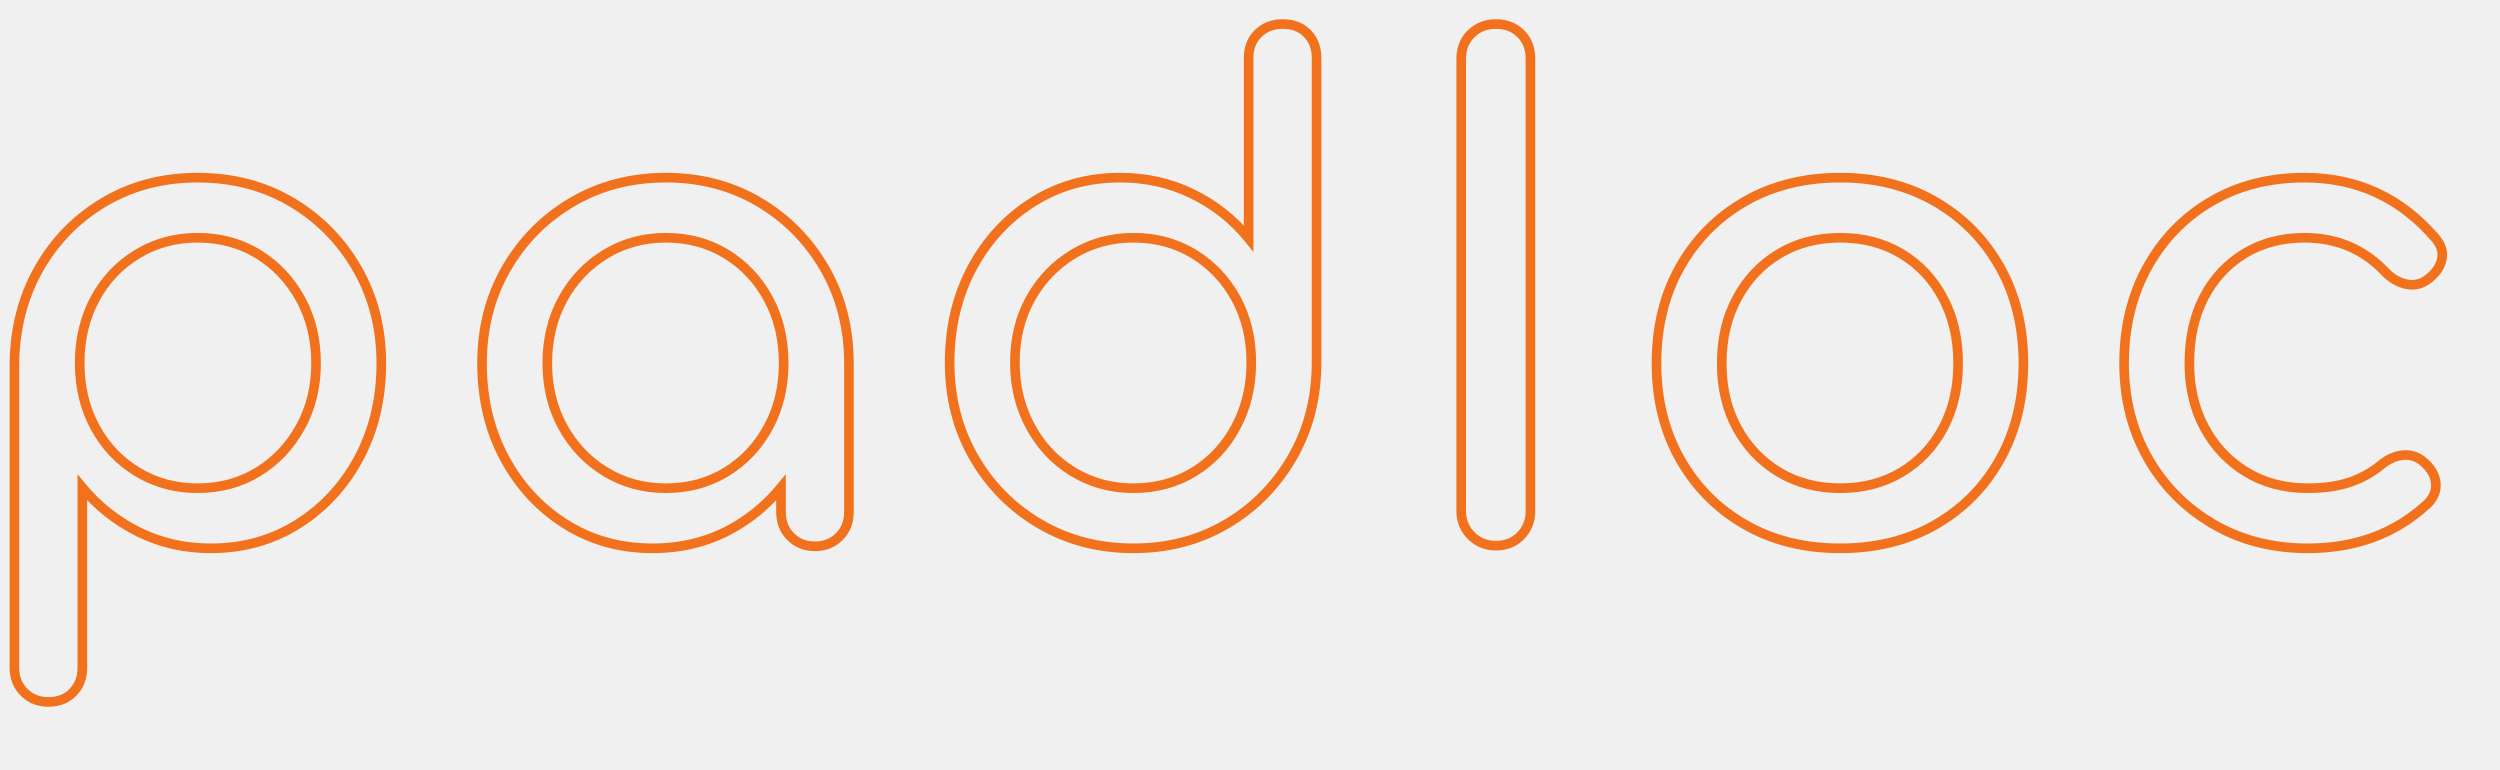
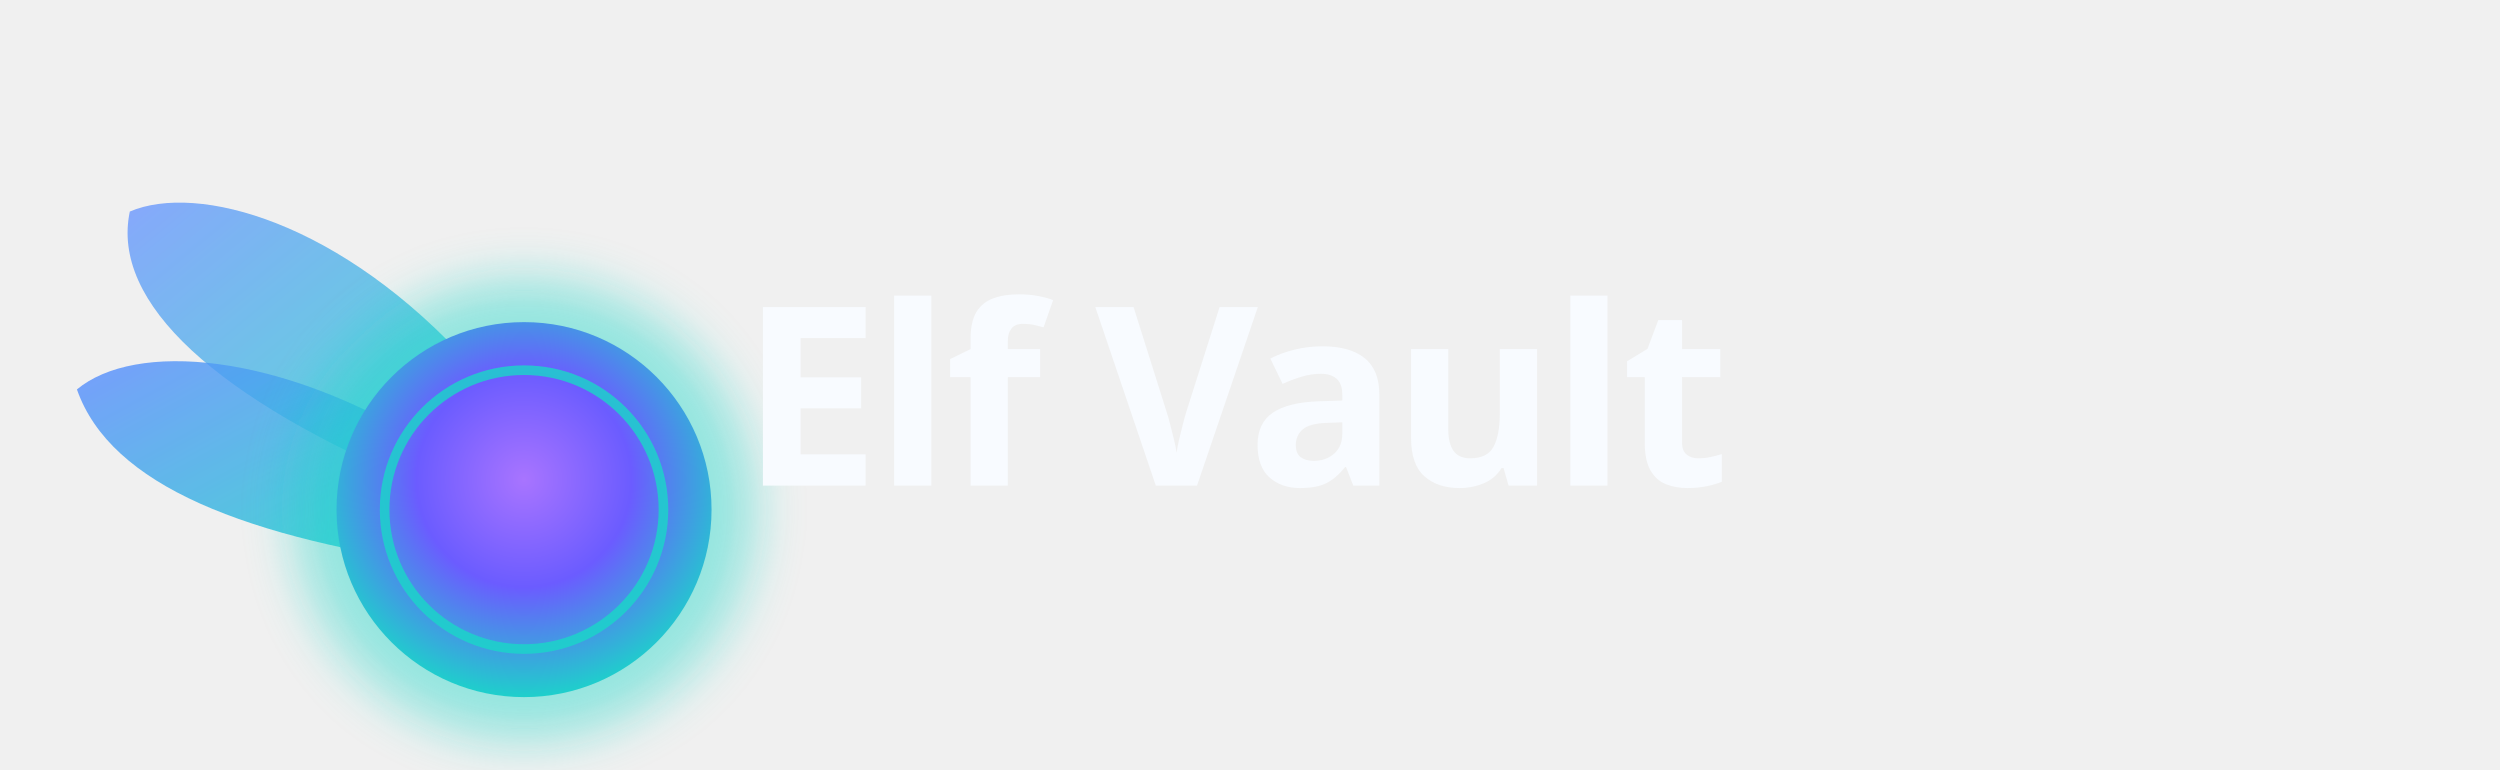
- <svg xmlns="http://www.w3.org/2000/svg" width="520px" height="160px" viewBox="0 0 520 160" version="1.1">
-   <g id="logo-copy-4" stroke="none" stroke-width="1" fill="none" fill-rule="evenodd">
-     <g id="Group" transform="translate(3, 5)" fill-rule="nonzero" stroke-width="2">
-       <path d="M45.087,37.951 C52.573,37.951 59.25,39.692 65.124,43.16 C70.998,46.629 75.665,51.356 79.123,57.343 C82.579,63.326 84.313,70.067 84.313,77.569 C84.313,85.062 82.722,91.77 79.555,97.697 C76.377,103.644 72.036,108.352 66.534,111.824 C61.021,115.304 54.797,117.049 47.857,117.049 C42.248,117.049 37.091,115.878 32.385,113.542 C28.71,111.717 25.455,109.382 22.622,106.537 L22.127,106.03 L22.127,140.932 C22.046,143.463 21.291,145.242 19.908,146.679 C18.434,148.211 16.493,149 14.063,149 C11.744,149 9.826,148.223 8.3,146.692 C6.851,145.238 6.079,143.431 6.006,141.261 L6,140.915 L6,77.56 L6.014,76.859 C6.206,69.642 7.956,63.14 11.256,57.348 C14.668,51.359 19.312,46.63 25.189,43.16 C31.064,39.691 37.695,37.951 45.087,37.951 Z M45.087,52.453 C40.662,52.453 36.656,53.537 33.072,55.712 C29.485,57.888 26.675,60.864 24.638,64.639 C22.59,68.435 21.573,72.747 21.573,77.569 C21.573,82.301 22.591,86.566 24.638,90.361 C26.675,94.136 29.485,97.112 33.072,99.288 C36.656,101.463 40.662,102.547 45.087,102.547 C49.599,102.547 53.627,101.466 57.167,99.291 C60.713,97.113 63.526,94.132 65.609,90.353 C67.7,86.56 68.74,82.298 68.74,77.569 C68.74,72.75 67.701,68.441 65.609,64.647 C63.526,60.868 60.713,57.887 57.167,55.709 C53.627,53.534 49.599,52.453 45.087,52.453 Z M142.489,37.951 C149.881,37.951 156.513,39.691 162.387,43.16 C168.262,46.629 172.929,51.356 176.387,57.343 C179.738,63.144 181.47,69.659 181.571,76.889 L181.576,77.569 L181.576,108.565 C181.492,111.101 180.712,112.884 179.276,114.324 C177.75,115.855 175.832,116.633 173.513,116.633 C171.194,116.633 169.276,115.855 167.749,114.324 C166.205,112.655 165.516,110.91 165.454,108.858 L165.449,108.548 L165.449,106.02 C163.27,108.322 160.959,110.207 158.396,111.824 C152.883,115.304 146.659,117.049 139.719,117.049 C132.78,117.049 126.555,115.304 121.042,111.824 C115.541,108.352 111.199,103.644 108.021,97.697 C104.854,91.77 103.264,85.062 103.264,77.569 C103.264,70.067 104.997,63.326 108.453,57.343 C111.912,51.355 116.602,46.627 122.525,43.158 C128.445,39.69 135.099,37.951 142.489,37.951 Z M142.489,52.453 C138.064,52.453 134.059,53.537 130.474,55.712 C126.884,57.89 124.05,60.869 121.967,64.647 C119.875,68.441 118.836,72.75 118.836,77.569 C118.836,82.298 119.876,86.56 121.967,90.353 C124.05,94.131 126.884,97.11 130.474,99.288 C134.059,101.463 138.064,102.547 142.489,102.547 C147.001,102.547 151.029,101.466 154.569,99.291 C158.112,97.115 160.901,94.137 162.938,90.361 C164.985,86.566 166.003,82.301 166.003,77.569 C166.003,72.747 164.986,68.435 162.938,64.639 C160.901,60.863 158.112,57.885 154.569,55.709 C151.029,53.534 147.001,52.453 142.489,52.453 Z M270.776,6 C273.201,6 275.138,6.763 276.609,8.239 C278.009,9.643 278.766,11.471 278.835,13.741 L278.84,14.085 L278.84,77.438 L278.835,78.129 C278.73,85.352 276.999,91.86 273.651,97.657 C270.192,103.644 265.525,108.371 259.651,111.84 C253.776,115.309 247.145,117.049 239.753,117.049 C232.363,117.049 225.709,115.31 219.788,111.842 C213.866,108.373 209.175,103.645 205.717,97.657 C202.261,91.674 200.527,84.933 200.527,77.431 C200.527,69.938 202.118,63.23 205.285,57.303 C208.463,51.356 212.804,46.648 218.306,43.176 C223.819,39.696 230.043,37.951 236.983,37.951 C242.59,37.951 247.769,39.121 252.52,41.457 C256.228,43.279 259.472,45.61 262.254,48.448 L262.713,48.926 L262.713,14.069 C262.793,11.431 263.584,9.622 265.026,8.226 C266.549,6.751 268.462,6 270.776,6 Z M239.753,52.453 C235.328,52.453 231.322,53.537 227.737,55.712 C224.147,57.89 221.311,60.847 219.228,64.582 C217.138,68.329 216.1,72.614 216.1,77.431 C216.1,82.162 217.141,86.449 219.233,90.288 C221.315,94.109 224.149,97.111 227.737,99.288 C231.322,101.463 235.328,102.547 239.753,102.547 C244.265,102.547 248.293,101.466 251.833,99.291 C255.375,97.115 258.163,94.115 260.199,90.296 C262.248,86.454 263.267,82.165 263.267,77.431 C263.267,72.611 262.251,68.324 260.204,64.574 C258.166,60.842 255.377,57.886 251.833,55.709 C248.293,53.534 244.265,52.453 239.753,52.453 Z M386.775,37.951 C394.35,37.951 401.07,39.644 406.94,43.015 C412.822,46.393 417.448,51.056 420.816,57.003 C424.174,62.934 425.862,69.787 425.862,77.569 C425.862,85.256 424.198,92.062 420.888,97.991 C417.566,103.941 412.963,108.605 407.078,111.985 C401.21,115.355 394.444,117.049 386.775,117.049 C379.106,117.049 372.34,115.355 366.472,111.985 C360.59,108.607 355.964,103.944 352.596,97.997 C349.237,92.065 347.55,85.258 347.55,77.569 C347.55,69.787 349.238,62.934 352.596,57.003 C355.964,51.056 360.59,46.393 366.472,43.015 C372.34,39.645 379.106,37.951 386.775,37.951 Z M386.775,52.453 C382.17,52.453 378.093,53.511 374.549,55.644 C371.009,57.774 368.223,60.728 366.188,64.5 C364.139,68.298 363.122,72.656 363.122,77.569 C363.122,82.48 364.137,86.814 366.186,90.565 C368.221,94.294 371.008,97.225 374.549,99.356 C378.093,101.489 382.17,102.547 386.775,102.547 C391.38,102.547 395.457,101.489 399.001,99.356 C402.539,97.227 405.301,94.299 407.291,90.573 C409.296,86.82 410.289,82.483 410.289,77.569 C410.289,72.653 409.295,68.292 407.289,64.492 C405.299,60.723 402.538,57.773 399.001,55.644 C395.457,53.511 391.38,52.453 386.775,52.453 Z M483.346,37.951 C488.947,37.951 494.072,39.026 498.722,41.168 C503.371,43.309 507.548,46.517 511.245,50.796 C512.791,52.568 513.289,54.399 512.85,56.266 C512.432,58.05 511.307,59.645 509.412,61.018 C507.884,62.113 506.191,62.471 504.334,62.087 C502.583,61.726 500.979,60.831 499.535,59.383 C495.185,54.754 489.795,52.453 483.346,52.453 C478.834,52.453 474.85,53.488 471.399,55.574 C467.954,57.656 465.262,60.559 463.319,64.28 C461.356,68.038 460.386,72.47 460.386,77.569 C460.386,82.392 461.38,86.682 463.384,90.434 C465.376,94.163 468.141,97.116 471.682,99.291 C475.225,101.468 479.346,102.547 484.039,102.547 C487.153,102.547 489.891,102.173 492.25,101.414 C494.578,100.665 496.707,99.497 498.642,97.91 C500.294,96.563 502.003,95.829 503.756,95.674 C505.603,95.511 507.233,96.029 508.646,97.228 C510.444,98.716 511.413,100.402 511.624,102.253 C511.842,104.17 511.212,105.908 509.677,107.448 C502.821,113.848 494.287,117.049 484.039,117.049 C476.462,117.049 469.716,115.309 463.797,111.842 C457.871,108.37 453.226,103.663 449.86,97.719 C446.5,91.786 444.813,85.07 444.813,77.569 C444.813,69.885 446.476,63.057 449.786,57.081 C453.107,51.084 457.664,46.398 463.452,43.019 C469.231,39.645 475.861,37.951 483.346,37.951 Z M315.134,6 C317.553,6 319.514,6.782 321.036,8.308 C322.556,9.833 323.336,11.799 323.336,14.224 L323.336,14.224 L323.336,108.287 C323.252,110.815 322.478,112.62 321.047,114.104 C319.523,115.686 317.557,116.494 315.134,116.494 C312.82,116.494 310.877,115.697 309.301,114.116 C307.726,112.536 306.932,110.589 306.932,108.27 L306.932,108.27 L306.932,14.208 C307.014,11.573 307.825,9.739 309.313,8.296 C310.886,6.771 312.824,6 315.134,6 Z" id="Padloc" stroke="#21BA45" fill="#21BA45" transform="translate(-8,-8)" opacity="0" stroke-width="0">
-         <animateTransform attributeName="transform" type="translate" values="-8,-8; 0,0" keyTimes="0;1" calcMode="spline" keySplines="0.65, 0, 0.35, 1" begin="1s" dur="1.5s" fill="freeze" />
-         <animate attributeName="opacity" values="0;1" keyTimes="0;1" calcMode="spline" keySplines="0.65, 0, 0.35, 1" begin="1s" dur="1.5s" fill="freeze" />
-       </path>
-       <path d="M12.063,146 C14.187,146 15.895,145.329 17.188,143.986 C18.481,142.643 19.127,140.953 19.127,138.915 L19.127,138.915 L19.127,101.408 C22.358,105.298 26.259,108.377 30.83,110.646 C35.4,112.915 40.409,114.049 45.857,114.049 C52.597,114.049 58.645,112.359 64,108.979 C69.356,105.599 73.58,101.014 76.673,95.226 C79.766,89.438 81.313,82.886 81.313,75.569 C81.313,68.253 79.628,61.678 76.257,55.843 C72.887,50.009 68.34,45.401 62.615,42.021 C56.891,38.641 50.381,36.951 43.087,36.951 C35.885,36.951 29.422,38.641 23.697,42.021 C17.973,45.401 13.448,50.009 10.124,55.843 C6.8,61.678 5.092,68.253 5,75.569 L5,75.569 L5,138.915 C5,140.953 5.669,142.643 7.008,143.986 C8.347,145.329 10.032,146 12.063,146 Z M43.087,101.547 C38.47,101.547 34.292,100.412 30.553,98.143 C26.813,95.874 23.882,92.772 21.758,88.836 C19.635,84.9 18.573,80.478 18.573,75.569 C18.573,70.568 19.635,66.1 21.758,62.164 C23.882,58.228 26.813,55.126 30.553,52.857 C34.292,50.588 38.47,49.453 43.087,49.453 C47.796,49.453 51.997,50.588 55.69,52.857 C59.384,55.126 62.315,58.228 64.485,62.164 C66.655,66.1 67.74,70.568 67.74,75.569 C67.74,80.478 66.655,84.9 64.485,88.836 C62.315,92.772 59.384,95.874 55.69,98.143 C51.997,100.412 47.796,101.547 43.087,101.547 Z M137.719,114.049 C144.459,114.049 150.507,112.359 155.862,108.979 C159.042,106.972 161.823,104.54 164.205,101.684 L164.449,101.388 L164.449,106.548 C164.449,108.478 165.05,110.096 166.252,111.403 L166.458,111.618 C167.796,112.961 169.481,113.633 171.513,113.633 C173.544,113.633 175.229,112.961 176.568,111.618 C177.907,110.275 178.576,108.585 178.576,106.548 L178.576,106.548 L178.576,75.569 C178.576,68.253 176.891,61.678 173.521,55.843 C170.151,50.009 165.604,45.401 159.879,42.021 C154.154,38.641 147.691,36.951 140.489,36.951 C133.287,36.951 126.801,38.641 121.03,42.021 C115.259,45.401 110.689,50.009 107.319,55.843 C103.949,61.678 102.264,68.253 102.264,75.569 C102.264,82.886 103.81,89.438 106.903,95.226 C109.996,101.014 114.221,105.599 119.576,108.979 C124.931,112.359 130.979,114.049 137.719,114.049 Z M140.489,101.547 C135.873,101.547 131.695,100.412 127.955,98.143 C124.216,95.874 121.261,92.772 119.091,88.836 C116.921,84.9 115.836,80.478 115.836,75.569 C115.836,70.568 116.921,66.1 119.091,62.164 C121.261,58.228 124.216,55.126 127.955,52.857 C131.695,50.588 135.873,49.453 140.489,49.453 C145.198,49.453 149.399,50.588 153.093,52.857 C156.786,55.126 159.694,58.228 161.818,62.164 C163.942,66.1 165.003,70.568 165.003,75.569 C165.003,80.478 163.942,84.9 161.818,88.836 C159.694,92.772 156.786,95.874 153.093,98.143 C149.399,100.412 145.198,101.547 140.489,101.547 Z M237.753,114.049 C244.955,114.049 251.418,112.359 257.143,108.979 C262.867,105.599 267.415,100.991 270.785,95.157 C274.155,89.322 275.84,82.747 275.84,75.431 L275.84,75.431 L275.84,12.085 C275.84,9.955 275.194,8.241 273.901,6.945 C272.608,5.648 270.9,5 268.776,5 C266.745,5 265.06,5.648 263.721,6.945 C262.382,8.241 261.713,9.955 261.713,12.085 L261.713,12.085 L261.713,49.592 C258.574,45.702 254.696,42.623 250.079,40.354 C245.463,38.085 240.43,36.951 234.983,36.951 C228.243,36.951 222.195,38.641 216.84,42.021 C211.484,45.401 207.26,49.986 204.167,55.774 C201.074,61.562 199.527,68.114 199.527,75.431 C199.527,82.747 201.212,89.322 204.582,95.157 C207.953,100.991 212.523,105.599 218.294,108.979 C224.065,112.359 230.551,114.049 237.753,114.049 Z M237.753,101.547 C233.136,101.547 228.958,100.412 225.219,98.143 C221.479,95.874 218.525,92.749 216.355,88.767 C214.185,84.784 213.1,80.339 213.1,75.431 C213.1,70.43 214.185,65.984 216.355,62.095 C218.525,58.205 221.479,55.126 225.219,52.857 C228.958,50.588 233.136,49.453 237.753,49.453 C242.462,49.453 246.663,50.588 250.356,52.857 C254.049,55.126 256.958,58.205 259.082,62.095 C261.205,65.984 262.267,70.43 262.267,75.431 C262.267,80.339 261.205,84.784 259.082,88.767 C256.958,92.749 254.049,95.874 250.356,98.143 C246.663,100.412 242.462,101.547 237.753,101.547 Z M313.134,113.494 C315.257,113.494 316.989,112.799 318.327,111.41 C319.666,110.021 320.336,108.307 320.336,106.27 L320.336,106.27 L320.336,12.224 C320.336,10.094 319.666,8.357 318.327,7.014 C316.989,5.671 315.257,5 313.134,5 C311.102,5 309.394,5.671 308.009,7.014 C306.624,8.357 305.932,10.094 305.932,12.224 L305.932,12.224 L305.932,106.27 C305.932,108.307 306.624,110.021 308.009,111.41 C309.394,112.799 311.102,113.494 313.134,113.494 Z M384.775,114.049 C392.254,114.049 398.856,112.405 404.58,109.118 C410.305,105.83 414.783,101.292 418.015,95.504 C421.246,89.716 422.862,83.071 422.862,75.569 C422.862,67.975 421.223,61.284 417.945,55.496 C414.668,49.708 410.166,45.17 404.442,41.882 C398.717,38.595 392.162,36.951 384.775,36.951 C377.296,36.951 370.694,38.595 364.97,41.882 C359.245,45.17 354.744,49.708 351.466,55.496 C348.188,61.284 346.55,67.975 346.55,75.569 C346.55,83.071 348.188,89.716 351.466,95.504 C354.744,101.292 359.245,105.83 364.97,109.118 C370.694,112.405 377.296,114.049 384.775,114.049 Z M384.775,101.547 C379.974,101.547 375.727,100.435 372.033,98.213 C368.34,95.99 365.431,92.934 363.308,89.044 C361.184,85.155 360.122,80.663 360.122,75.569 C360.122,70.476 361.184,65.961 363.308,62.025 C365.431,58.089 368.34,55.01 372.033,52.787 C375.727,50.565 379.974,49.453 384.775,49.453 C389.576,49.453 393.824,50.565 397.517,52.787 C401.21,55.01 404.096,58.089 406.173,62.025 C408.251,65.961 409.289,70.476 409.289,75.569 C409.289,80.663 408.251,85.155 406.173,89.044 C404.096,92.934 401.21,95.99 397.517,98.213 C393.824,100.435 389.576,101.547 384.775,101.547 Z M482.039,114.049 C492.011,114.049 500.321,110.947 506.968,104.742 C508.261,103.445 508.815,101.987 508.63,100.366 C508.446,98.745 507.569,97.287 505.999,95.99 C504.799,94.971 503.414,94.532 501.844,94.67 C500.274,94.809 498.751,95.481 497.274,96.685 C495.242,98.352 493.003,99.579 490.556,100.366 C488.11,101.153 485.27,101.547 482.039,101.547 C477.145,101.547 472.852,100.412 469.158,98.143 C465.465,95.874 462.58,92.795 460.502,88.905 C458.425,85.016 457.386,80.57 457.386,75.569 C457.386,70.291 458.402,65.706 460.433,61.817 C462.464,57.927 465.28,54.894 468.881,52.718 C472.482,50.541 476.637,49.453 481.346,49.453 C488.086,49.453 493.719,51.861 498.243,56.677 C499.536,57.973 500.967,58.784 502.536,59.108 C504.106,59.432 505.537,59.131 506.83,58.205 C508.492,57.001 509.508,55.612 509.877,54.037 C510.246,52.463 509.785,50.935 508.492,49.453 C504.891,45.286 500.828,42.16 496.304,40.076 C491.78,37.993 486.794,36.951 481.346,36.951 C474.052,36.951 467.589,38.595 461.956,41.882 C456.324,45.17 451.892,49.731 448.661,55.566 C445.429,61.4 443.813,68.068 443.813,75.569 C443.813,82.886 445.452,89.438 448.73,95.226 C452.008,101.014 456.532,105.599 462.303,108.979 C468.073,112.359 474.652,114.049 482.039,114.049 Z" id="Padloc" stroke="#2185D0" fill="#2185D0" transform="translate(-6,-6)" opacity="0">
-         <animateTransform attributeName="transform" type="translate" values="-6,-6; 0,0" keyTimes="0;1" calcMode="spline" keySplines="0.65, 0, 0.35, 1" begin="1s" dur="1.5s" fill="freeze" />
-         <animate attributeName="opacity" values="0;1" keyTimes="0;1" calcMode="spline" keySplines="0.65, 0, 0.35, 1" begin="1s" dur="1.5s" fill="freeze" />
-       </path>
-       <path d="M10.063,144 C12.187,144 13.895,143.329 15.188,141.986 C16.481,140.643 17.127,138.953 17.127,136.915 L17.127,136.915 L17.127,99.408 C20.358,103.298 24.259,106.377 28.83,108.646 C33.4,110.915 38.409,112.049 43.857,112.049 C50.597,112.049 56.645,110.359 62,106.979 C67.356,103.599 71.58,99.014 74.673,93.226 C77.766,87.438 79.313,80.886 79.313,73.569 C79.313,66.253 77.628,59.678 74.257,53.843 C70.887,48.009 66.34,43.401 60.615,40.021 C54.891,36.641 48.381,34.951 41.087,34.951 C33.885,34.951 27.422,36.641 21.697,40.021 C15.973,43.401 11.448,48.009 8.124,53.843 C4.8,59.678 3.092,66.253 3,73.569 L3,73.569 L3,136.915 C3,138.953 3.669,140.643 5.008,141.986 C6.347,143.329 8.032,144 10.063,144 Z M41.087,99.547 C36.47,99.547 32.292,98.412 28.553,96.143 C24.813,93.874 21.882,90.772 19.758,86.836 C17.635,82.9 16.573,78.478 16.573,73.569 C16.573,68.568 17.635,64.1 19.758,60.164 C21.882,56.228 24.813,53.126 28.553,50.857 C32.292,48.588 36.47,47.453 41.087,47.453 C45.796,47.453 49.997,48.588 53.69,50.857 C57.384,53.126 60.315,56.228 62.485,60.164 C64.655,64.1 65.74,68.568 65.74,73.569 C65.74,78.478 64.655,82.9 62.485,86.836 C60.315,90.772 57.384,93.874 53.69,96.143 C49.997,98.412 45.796,99.547 41.087,99.547 Z M135.719,112.049 C142.459,112.049 148.507,110.359 153.862,106.979 C157.042,104.972 159.823,102.54 162.205,99.684 L162.449,99.388 L162.449,104.548 C162.449,106.478 163.05,108.096 164.252,109.403 L164.458,109.618 C165.796,110.961 167.481,111.633 169.513,111.633 C171.544,111.633 173.229,110.961 174.568,109.618 C175.907,108.275 176.576,106.585 176.576,104.548 L176.576,104.548 L176.576,73.569 C176.576,66.253 174.891,59.678 171.521,53.843 C168.151,48.009 163.604,43.401 157.879,40.021 C152.154,36.641 145.691,34.951 138.489,34.951 C131.287,34.951 124.801,36.641 119.03,40.021 C113.259,43.401 108.689,48.009 105.319,53.843 C101.949,59.678 100.264,66.253 100.264,73.569 C100.264,80.886 101.81,87.438 104.903,93.226 C107.996,99.014 112.221,103.599 117.576,106.979 C122.931,110.359 128.979,112.049 135.719,112.049 Z M138.489,99.547 C133.873,99.547 129.695,98.412 125.955,96.143 C122.216,93.874 119.261,90.772 117.091,86.836 C114.921,82.9 113.836,78.478 113.836,73.569 C113.836,68.568 114.921,64.1 117.091,60.164 C119.261,56.228 122.216,53.126 125.955,50.857 C129.695,48.588 133.873,47.453 138.489,47.453 C143.198,47.453 147.399,48.588 151.093,50.857 C154.786,53.126 157.694,56.228 159.818,60.164 C161.942,64.1 163.003,68.568 163.003,73.569 C163.003,78.478 161.942,82.9 159.818,86.836 C157.694,90.772 154.786,93.874 151.093,96.143 C147.399,98.412 143.198,99.547 138.489,99.547 Z M235.753,112.049 C242.955,112.049 249.418,110.359 255.143,106.979 C260.867,103.599 265.415,98.991 268.785,93.157 C272.155,87.322 273.84,80.747 273.84,73.431 L273.84,73.431 L273.84,10.085 C273.84,7.955 273.194,6.241 271.901,4.945 C270.608,3.648 268.9,3 266.776,3 C264.745,3 263.06,3.648 261.721,4.945 C260.382,6.241 259.713,7.955 259.713,10.085 L259.713,10.085 L259.713,47.592 C256.574,43.702 252.696,40.623 248.079,38.354 C243.463,36.085 238.43,34.951 232.983,34.951 C226.243,34.951 220.195,36.641 214.84,40.021 C209.484,43.401 205.26,47.986 202.167,53.774 C199.074,59.562 197.527,66.114 197.527,73.431 C197.527,80.747 199.212,87.322 202.582,93.157 C205.953,98.991 210.523,103.599 216.294,106.979 C222.065,110.359 228.551,112.049 235.753,112.049 Z M235.753,99.547 C231.136,99.547 226.958,98.412 223.219,96.143 C219.479,93.874 216.525,90.749 214.355,86.767 C212.185,82.784 211.1,78.339 211.1,73.431 C211.1,68.43 212.185,63.984 214.355,60.095 C216.525,56.205 219.479,53.126 223.219,50.857 C226.958,48.588 231.136,47.453 235.753,47.453 C240.462,47.453 244.663,48.588 248.356,50.857 C252.049,53.126 254.958,56.205 257.082,60.095 C259.205,63.984 260.267,68.43 260.267,73.431 C260.267,78.339 259.205,82.784 257.082,86.767 C254.958,90.749 252.049,93.874 248.356,96.143 C244.663,98.412 240.462,99.547 235.753,99.547 Z M311.134,111.494 C313.257,111.494 314.989,110.799 316.327,109.41 C317.666,108.021 318.336,106.307 318.336,104.27 L318.336,104.27 L318.336,10.224 C318.336,8.094 317.666,6.357 316.327,5.014 C314.989,3.671 313.257,3 311.134,3 C309.102,3 307.394,3.671 306.009,5.014 C304.624,6.357 303.932,8.094 303.932,10.224 L303.932,10.224 L303.932,104.27 C303.932,106.307 304.624,108.021 306.009,109.41 C307.394,110.799 309.102,111.494 311.134,111.494 Z M382.775,112.049 C390.254,112.049 396.856,110.405 402.58,107.118 C408.305,103.83 412.783,99.292 416.015,93.504 C419.246,87.716 420.862,81.071 420.862,73.569 C420.862,65.975 419.223,59.284 415.945,53.496 C412.668,47.708 408.166,43.17 402.442,39.882 C396.717,36.595 390.162,34.951 382.775,34.951 C375.296,34.951 368.694,36.595 362.97,39.882 C357.245,43.17 352.744,47.708 349.466,53.496 C346.188,59.284 344.55,65.975 344.55,73.569 C344.55,81.071 346.188,87.716 349.466,93.504 C352.744,99.292 357.245,103.83 362.97,107.118 C368.694,110.405 375.296,112.049 382.775,112.049 Z M382.775,99.547 C377.974,99.547 373.727,98.435 370.033,96.213 C366.34,93.99 363.431,90.934 361.308,87.044 C359.184,83.155 358.122,78.663 358.122,73.569 C358.122,68.476 359.184,63.961 361.308,60.025 C363.431,56.089 366.34,53.01 370.033,50.787 C373.727,48.565 377.974,47.453 382.775,47.453 C387.576,47.453 391.824,48.565 395.517,50.787 C399.21,53.01 402.096,56.089 404.173,60.025 C406.251,63.961 407.289,68.476 407.289,73.569 C407.289,78.663 406.251,83.155 404.173,87.044 C402.096,90.934 399.21,93.99 395.517,96.213 C391.824,98.435 387.576,99.547 382.775,99.547 Z M480.039,112.049 C490.011,112.049 498.321,108.947 504.968,102.742 C506.261,101.445 506.815,99.987 506.63,98.366 C506.446,96.745 505.569,95.287 503.999,93.99 C502.799,92.971 501.414,92.532 499.844,92.67 C498.274,92.809 496.751,93.481 495.274,94.685 C493.242,96.352 491.003,97.579 488.556,98.366 C486.11,99.153 483.27,99.547 480.039,99.547 C475.145,99.547 470.852,98.412 467.158,96.143 C463.465,93.874 460.58,90.795 458.502,86.905 C456.425,83.016 455.386,78.57 455.386,73.569 C455.386,68.291 456.402,63.706 458.433,59.817 C460.464,55.927 463.28,52.894 466.881,50.718 C470.482,48.541 474.637,47.453 479.346,47.453 C486.086,47.453 491.719,49.861 496.243,54.677 C497.536,55.973 498.967,56.784 500.536,57.108 C502.106,57.432 503.537,57.131 504.83,56.205 C506.492,55.001 507.508,53.612 507.877,52.037 C508.246,50.463 507.785,48.935 506.492,47.453 C502.891,43.286 498.828,40.16 494.304,38.076 C489.78,35.993 484.794,34.951 479.346,34.951 C472.052,34.951 465.589,36.595 459.956,39.882 C454.324,43.17 449.892,47.731 446.661,53.566 C443.429,59.4 441.813,66.068 441.813,73.569 C441.813,80.886 443.452,87.438 446.73,93.226 C450.008,99.014 454.532,103.599 460.303,106.979 C466.073,110.359 472.652,112.049 480.039,112.049 Z" id="Padloc" stroke="#A333C8" fill="#A333C8" transform="translate(-4,-4)" opacity="0">
-         <animateTransform attributeName="transform" type="translate" values="-4,-4; 0,0" keyTimes="0;1" calcMode="spline" keySplines="0.65, 0, 0.35, 1" begin="1s" dur="1.5s" fill="freeze" />
-         <animate attributeName="opacity" values="0;1" keyTimes="0;1" calcMode="spline" keySplines="0.65, 0, 0.35, 1" begin="1s" dur="1.5s" fill="freeze" />
-       </path>
-       <path d="M8.063,142 C10.187,142 11.895,141.329 13.188,139.986 C14.481,138.643 15.127,136.953 15.127,134.915 L15.127,134.915 L15.127,97.408 C18.358,101.298 22.259,104.377 26.83,106.646 C31.4,108.915 36.409,110.049 41.857,110.049 C48.597,110.049 54.645,108.359 60,104.979 C65.356,101.599 69.58,97.014 72.673,91.226 C75.766,85.438 77.313,78.886 77.313,71.569 C77.313,64.253 75.628,57.678 72.257,51.843 C68.887,46.009 64.34,41.401 58.615,38.021 C52.891,34.641 46.381,32.951 39.087,32.951 C31.885,32.951 25.422,34.641 19.697,38.021 C13.973,41.401 9.448,46.009 6.124,51.843 C2.8,57.678 1.092,64.253 1,71.569 L1,71.569 L1,134.915 C1,136.953 1.669,138.643 3.008,139.986 C4.347,141.329 6.032,142 8.063,142 Z M39.087,97.547 C34.47,97.547 30.292,96.412 26.553,94.143 C22.813,91.874 19.882,88.772 17.758,84.836 C15.635,80.9 14.573,76.478 14.573,71.569 C14.573,66.568 15.635,62.1 17.758,58.164 C19.882,54.228 22.813,51.126 26.553,48.857 C30.292,46.588 34.47,45.453 39.087,45.453 C43.796,45.453 47.997,46.588 51.69,48.857 C55.384,51.126 58.315,54.228 60.485,58.164 C62.655,62.1 63.74,66.568 63.74,71.569 C63.74,76.478 62.655,80.9 60.485,84.836 C58.315,88.772 55.384,91.874 51.69,94.143 C47.997,96.412 43.796,97.547 39.087,97.547 Z M133.719,110.049 C140.459,110.049 146.507,108.359 151.862,104.979 C155.042,102.972 157.823,100.54 160.205,97.684 L160.449,97.388 L160.449,102.548 C160.449,104.478 161.05,106.096 162.252,107.403 L162.458,107.618 C163.796,108.961 165.481,109.633 167.513,109.633 C169.544,109.633 171.229,108.961 172.568,107.618 C173.907,106.275 174.576,104.585 174.576,102.548 L174.576,102.548 L174.576,71.569 C174.576,64.253 172.891,57.678 169.521,51.843 C166.151,46.009 161.604,41.401 155.879,38.021 C150.154,34.641 143.691,32.951 136.489,32.951 C129.287,32.951 122.801,34.641 117.03,38.021 C111.259,41.401 106.689,46.009 103.319,51.843 C99.949,57.678 98.264,64.253 98.264,71.569 C98.264,78.886 99.81,85.438 102.903,91.226 C105.996,97.014 110.221,101.599 115.576,104.979 C120.931,108.359 126.979,110.049 133.719,110.049 Z M136.489,97.547 C131.873,97.547 127.695,96.412 123.955,94.143 C120.216,91.874 117.261,88.772 115.091,84.836 C112.921,80.9 111.836,76.478 111.836,71.569 C111.836,66.568 112.921,62.1 115.091,58.164 C117.261,54.228 120.216,51.126 123.955,48.857 C127.695,46.588 131.873,45.453 136.489,45.453 C141.198,45.453 145.399,46.588 149.093,48.857 C152.786,51.126 155.694,54.228 157.818,58.164 C159.942,62.1 161.003,66.568 161.003,71.569 C161.003,76.478 159.942,80.9 157.818,84.836 C155.694,88.772 152.786,91.874 149.093,94.143 C145.399,96.412 141.198,97.547 136.489,97.547 Z M233.753,110.049 C240.955,110.049 247.418,108.359 253.143,104.979 C258.867,101.599 263.415,96.991 266.785,91.157 C270.155,85.322 271.84,78.747 271.84,71.431 L271.84,71.431 L271.84,8.085 C271.84,5.955 271.194,4.241 269.901,2.945 C268.608,1.648 266.9,1 264.776,1 C262.745,1 261.06,1.648 259.721,2.945 C258.382,4.241 257.713,5.955 257.713,8.085 L257.713,8.085 L257.713,45.592 C254.574,41.702 250.696,38.623 246.079,36.354 C241.463,34.085 236.43,32.951 230.983,32.951 C224.243,32.951 218.195,34.641 212.84,38.021 C207.484,41.401 203.26,45.986 200.167,51.774 C197.074,57.562 195.527,64.114 195.527,71.431 C195.527,78.747 197.212,85.322 200.582,91.157 C203.953,96.991 208.523,101.599 214.294,104.979 C220.065,108.359 226.551,110.049 233.753,110.049 Z M233.753,97.547 C229.136,97.547 224.958,96.412 221.219,94.143 C217.479,91.874 214.525,88.749 212.355,84.767 C210.185,80.784 209.1,76.339 209.1,71.431 C209.1,66.43 210.185,61.984 212.355,58.095 C214.525,54.205 217.479,51.126 221.219,48.857 C224.958,46.588 229.136,45.453 233.753,45.453 C238.462,45.453 242.663,46.588 246.356,48.857 C250.049,51.126 252.958,54.205 255.082,58.095 C257.205,61.984 258.267,66.43 258.267,71.431 C258.267,76.339 257.205,80.784 255.082,84.767 C252.958,88.749 250.049,91.874 246.356,94.143 C242.663,96.412 238.462,97.547 233.753,97.547 Z M309.134,109.494 C311.257,109.494 312.989,108.799 314.327,107.41 C315.666,106.021 316.336,104.307 316.336,102.27 L316.336,102.27 L316.336,8.224 C316.336,6.094 315.666,4.357 314.327,3.014 C312.989,1.671 311.257,1 309.134,1 C307.102,1 305.394,1.671 304.009,3.014 C302.624,4.357 301.932,6.094 301.932,8.224 L301.932,8.224 L301.932,102.27 C301.932,104.307 302.624,106.021 304.009,107.41 C305.394,108.799 307.102,109.494 309.134,109.494 Z M380.775,110.049 C388.254,110.049 394.856,108.405 400.58,105.118 C406.305,101.83 410.783,97.292 414.015,91.504 C417.246,85.716 418.862,79.071 418.862,71.569 C418.862,63.975 417.223,57.284 413.945,51.496 C410.668,45.708 406.166,41.17 400.442,37.882 C394.717,34.595 388.162,32.951 380.775,32.951 C373.296,32.951 366.694,34.595 360.97,37.882 C355.245,41.17 350.744,45.708 347.466,51.496 C344.188,57.284 342.55,63.975 342.55,71.569 C342.55,79.071 344.188,85.716 347.466,91.504 C350.744,97.292 355.245,101.83 360.97,105.118 C366.694,108.405 373.296,110.049 380.775,110.049 Z M380.775,97.547 C375.974,97.547 371.727,96.435 368.033,94.213 C364.34,91.99 361.431,88.934 359.308,85.044 C357.184,81.155 356.122,76.663 356.122,71.569 C356.122,66.476 357.184,61.961 359.308,58.025 C361.431,54.089 364.34,51.01 368.033,48.787 C371.727,46.565 375.974,45.453 380.775,45.453 C385.576,45.453 389.824,46.565 393.517,48.787 C397.21,51.01 400.096,54.089 402.173,58.025 C404.251,61.961 405.289,66.476 405.289,71.569 C405.289,76.663 404.251,81.155 402.173,85.044 C400.096,88.934 397.21,91.99 393.517,94.213 C389.824,96.435 385.576,97.547 380.775,97.547 Z M478.039,110.049 C488.011,110.049 496.321,106.947 502.968,100.742 C504.261,99.445 504.815,97.987 504.63,96.366 C504.446,94.745 503.569,93.287 501.999,91.99 C500.799,90.971 499.414,90.532 497.844,90.67 C496.274,90.809 494.751,91.481 493.274,92.685 C491.242,94.352 489.003,95.579 486.556,96.366 C484.11,97.153 481.27,97.547 478.039,97.547 C473.145,97.547 468.852,96.412 465.158,94.143 C461.465,91.874 458.58,88.795 456.502,84.905 C454.425,81.016 453.386,76.57 453.386,71.569 C453.386,66.291 454.402,61.706 456.433,57.817 C458.464,53.927 461.28,50.894 464.881,48.718 C468.482,46.541 472.637,45.453 477.346,45.453 C484.086,45.453 489.719,47.861 494.243,52.677 C495.536,53.973 496.967,54.784 498.536,55.108 C500.106,55.432 501.537,55.131 502.83,54.205 C504.492,53.001 505.508,51.612 505.877,50.037 C506.246,48.463 505.785,46.935 504.492,45.453 C500.891,41.286 496.828,38.16 492.304,36.076 C487.78,33.993 482.794,32.951 477.346,32.951 C470.052,32.951 463.589,34.595 457.956,37.882 C452.324,41.17 447.892,45.731 444.661,51.566 C441.429,57.4 439.813,64.068 439.813,71.569 C439.813,78.886 441.452,85.438 444.73,91.226 C448.008,97.014 452.532,101.599 458.303,104.979 C464.073,108.359 470.652,110.049 478.039,110.049 Z" id="Padloc" stroke="#F2711C" fill="#F2711C" transform="translate(-2,-2)" opacity="0">
-         <animateTransform attributeName="transform" type="translate" values="-2,-2; 0,0" keyTimes="0;1" calcMode="spline" keySplines="0.65, 0, 0.35, 1" begin="1s" dur="1.5s" fill="freeze" />
-         <animate attributeName="opacity" values="0;1" keyTimes="0;1" calcMode="spline" keySplines="0.65, 0, 0.35, 1" begin="1s" dur="1.5s" fill="freeze" />
-       </path>
-       <path d="M7.063,141 C9.187,141 10.895,140.329 12.188,138.986 C13.481,137.643 14.127,135.953 14.127,133.915 L14.127,133.915 L14.127,96.408 C17.358,100.298 21.259,103.377 25.83,105.646 C30.4,107.915 35.409,109.049 40.857,109.049 C47.597,109.049 53.645,107.359 59,103.979 C64.356,100.599 68.58,96.014 71.673,90.226 C74.766,84.438 76.313,77.886 76.313,70.569 C76.313,63.253 74.628,56.678 71.257,50.843 C67.887,45.009 63.34,40.401 57.615,37.021 C51.891,33.641 45.381,31.951 38.087,31.951 C30.885,31.951 24.422,33.641 18.697,37.021 C12.973,40.401 8.448,45.009 5.124,50.843 C1.8,56.678 0.092,63.253 0,70.569 L0,70.569 L0,133.915 C0,135.953 0.669,137.643 2.008,138.986 C3.347,140.329 5.032,141 7.063,141 Z M38.087,96.547 C33.47,96.547 29.292,95.412 25.553,93.143 C21.813,90.874 18.882,87.772 16.758,83.836 C14.635,79.9 13.573,75.478 13.573,70.569 C13.573,65.568 14.635,61.1 16.758,57.164 C18.882,53.228 21.813,50.126 25.553,47.857 C29.292,45.588 33.47,44.453 38.087,44.453 C42.796,44.453 46.997,45.588 50.69,47.857 C54.384,50.126 57.315,53.228 59.485,57.164 C61.655,61.1 62.74,65.568 62.74,70.569 C62.74,75.478 61.655,79.9 59.485,83.836 C57.315,87.772 54.384,90.874 50.69,93.143 C46.997,95.412 42.796,96.547 38.087,96.547 Z M132.719,109.049 C139.459,109.049 145.507,107.359 150.862,103.979 C154.042,101.972 156.823,99.54 159.205,96.684 L159.449,96.388 L159.449,101.548 C159.449,103.478 160.05,105.096 161.252,106.403 L161.458,106.618 C162.796,107.961 164.481,108.633 166.513,108.633 C168.544,108.633 170.229,107.961 171.568,106.618 C172.907,105.275 173.576,103.585 173.576,101.548 L173.576,101.548 L173.576,70.569 C173.576,63.253 171.891,56.678 168.521,50.843 C165.151,45.009 160.604,40.401 154.879,37.021 C149.154,33.641 142.691,31.951 135.489,31.951 C128.287,31.951 121.801,33.641 116.03,37.021 C110.259,40.401 105.689,45.009 102.319,50.843 C98.949,56.678 97.264,63.253 97.264,70.569 C97.264,77.886 98.81,84.438 101.903,90.226 C104.996,96.014 109.221,100.599 114.576,103.979 C119.931,107.359 125.979,109.049 132.719,109.049 Z M135.489,96.547 C130.873,96.547 126.695,95.412 122.955,93.143 C119.216,90.874 116.261,87.772 114.091,83.836 C111.921,79.9 110.836,75.478 110.836,70.569 C110.836,65.568 111.921,61.1 114.091,57.164 C116.261,53.228 119.216,50.126 122.955,47.857 C126.695,45.588 130.873,44.453 135.489,44.453 C140.198,44.453 144.399,45.588 148.093,47.857 C151.786,50.126 154.694,53.228 156.818,57.164 C158.942,61.1 160.003,65.568 160.003,70.569 C160.003,75.478 158.942,79.9 156.818,83.836 C154.694,87.772 151.786,90.874 148.093,93.143 C144.399,95.412 140.198,96.547 135.489,96.547 Z M232.753,109.049 C239.955,109.049 246.418,107.359 252.143,103.979 C257.867,100.599 262.415,95.991 265.785,90.157 C269.155,84.322 270.84,77.747 270.84,70.431 L270.84,70.431 L270.84,7.085 C270.84,4.955 270.194,3.241 268.901,1.945 C267.608,0.648 265.9,0 263.776,0 C261.745,0 260.06,0.648 258.721,1.945 C257.382,3.241 256.713,4.955 256.713,7.085 L256.713,7.085 L256.713,44.592 C253.574,40.702 249.696,37.623 245.079,35.354 C240.463,33.085 235.43,31.951 229.983,31.951 C223.243,31.951 217.195,33.641 211.84,37.021 C206.484,40.401 202.26,44.986 199.167,50.774 C196.074,56.562 194.527,63.114 194.527,70.431 C194.527,77.747 196.212,84.322 199.582,90.157 C202.953,95.991 207.523,100.599 213.294,103.979 C219.065,107.359 225.551,109.049 232.753,109.049 Z M232.753,96.547 C228.136,96.547 223.958,95.412 220.219,93.143 C216.479,90.874 213.525,87.749 211.355,83.767 C209.185,79.784 208.1,75.339 208.1,70.431 C208.1,65.43 209.185,60.984 211.355,57.095 C213.525,53.205 216.479,50.126 220.219,47.857 C223.958,45.588 228.136,44.453 232.753,44.453 C237.462,44.453 241.663,45.588 245.356,47.857 C249.049,50.126 251.958,53.205 254.082,57.095 C256.205,60.984 257.267,65.43 257.267,70.431 C257.267,75.339 256.205,79.784 254.082,83.767 C251.958,87.749 249.049,90.874 245.356,93.143 C241.663,95.412 237.462,96.547 232.753,96.547 Z M308.134,108.494 C310.257,108.494 311.989,107.799 313.327,106.41 C314.666,105.021 315.336,103.307 315.336,101.27 L315.336,101.27 L315.336,7.224 C315.336,5.094 314.666,3.357 313.327,2.014 C311.989,0.671 310.257,0 308.134,0 C306.102,0 304.394,0.671 303.009,2.014 C301.624,3.357 300.932,5.094 300.932,7.224 L300.932,7.224 L300.932,101.27 C300.932,103.307 301.624,105.021 303.009,106.41 C304.394,107.799 306.102,108.494 308.134,108.494 Z M379.775,109.049 C387.254,109.049 393.856,107.405 399.58,104.118 C405.305,100.83 409.783,96.292 413.015,90.504 C416.246,84.716 417.862,78.071 417.862,70.569 C417.862,62.975 416.223,56.284 412.945,50.496 C409.668,44.708 405.166,40.17 399.442,36.882 C393.717,33.595 387.162,31.951 379.775,31.951 C372.296,31.951 365.694,33.595 359.97,36.882 C354.245,40.17 349.744,44.708 346.466,50.496 C343.188,56.284 341.55,62.975 341.55,70.569 C341.55,78.071 343.188,84.716 346.466,90.504 C349.744,96.292 354.245,100.83 359.97,104.118 C365.694,107.405 372.296,109.049 379.775,109.049 Z M379.775,96.547 C374.974,96.547 370.727,95.435 367.033,93.213 C363.34,90.99 360.431,87.934 358.308,84.044 C356.184,80.155 355.122,75.663 355.122,70.569 C355.122,65.476 356.184,60.961 358.308,57.025 C360.431,53.089 363.34,50.01 367.033,47.787 C370.727,45.565 374.974,44.453 379.775,44.453 C384.576,44.453 388.824,45.565 392.517,47.787 C396.21,50.01 399.096,53.089 401.173,57.025 C403.251,60.961 404.289,65.476 404.289,70.569 C404.289,75.663 403.251,80.155 401.173,84.044 C399.096,87.934 396.21,90.99 392.517,93.213 C388.824,95.435 384.576,96.547 379.775,96.547 Z M477.039,109.049 C487.011,109.049 495.321,105.947 501.968,99.742 C503.261,98.445 503.815,96.987 503.63,95.366 C503.446,93.745 502.569,92.287 500.999,90.99 C499.799,89.971 498.414,89.532 496.844,89.67 C495.274,89.809 493.751,90.481 492.274,91.685 C490.242,93.352 488.003,94.579 485.556,95.366 C483.11,96.153 480.27,96.547 477.039,96.547 C472.145,96.547 467.852,95.412 464.158,93.143 C460.465,90.874 457.58,87.795 455.502,83.905 C453.425,80.016 452.386,75.57 452.386,70.569 C452.386,65.291 453.402,60.706 455.433,56.817 C457.464,52.927 460.28,49.894 463.881,47.718 C467.482,45.541 471.637,44.453 476.346,44.453 C483.086,44.453 488.719,46.861 493.243,51.677 C494.536,52.973 495.967,53.784 497.536,54.108 C499.106,54.432 500.537,54.131 501.83,53.205 C503.492,52.001 504.508,50.612 504.877,49.037 C505.246,47.463 504.785,45.935 503.492,44.453 C499.891,40.286 495.828,37.16 491.304,35.076 C486.78,32.993 481.794,31.951 476.346,31.951 C469.052,31.951 462.589,33.595 456.956,36.882 C451.324,40.17 446.892,44.731 443.661,50.566 C440.429,56.4 438.813,63.068 438.813,70.569 C438.813,77.886 440.452,84.438 443.73,90.226 C447.008,96.014 451.532,100.599 457.303,103.979 C463.073,107.359 469.652,109.049 477.039,109.049 Z" id="Padloc" stroke="#F2711C" fill="#FFFFFF" stroke-dasharray="600" fill-opacity="0">
-         <animate attributeName="stroke-dashoffset" values="600;0" keyTimes="0;1" calcMode="spline" keySplines="0.65, 0, 0.35, 1" dur="2.5s" />
-         <animate attributeName="fill-opacity" values="0;1" keyTimes="0;1" calcMode="spline" keySplines="0.65, 0, 0.35, 1" begin="1s" dur="1.5s" fill="freeze" />
-       </path>
-     </g>
+ <svg xmlns="http://www.w3.org/2000/svg" width="520" height="160" viewBox="0 0 520 160" role="img" aria-labelledby="title">
+   <defs>
+     <radialGradient id="orb" cx="50%" cy="42%" r="60%">
+       <stop offset="0" stop-color="#a874ff" />
+       <stop offset=".48" stop-color="#6b5cff" />
+       <stop offset="1" stop-color="#19d7c8" />
+     </radialGradient>
+     <linearGradient id="wing" x1="0%" y1="0%" x2="100%" y2="100%">
+       <stop offset="0" stop-color="#5d8cff" />
+       <stop offset="1" stop-color="#19d7c8" />
+     </linearGradient>
+     <filter id="glow" x="-50%" y="-50%" width="200%" height="200%">
+       <feGaussianBlur stdDeviation="5" />
+     </filter>
+   </defs>
+   <g transform="translate(16 18)">
+     <path d="M82 58C55 28 25 20 11 26c-4 19 18 39 61 57z" fill="url(#wing)" opacity=".72" />
+     <path d="M74 75C42 55 12 53 0 63c7 20 35 31 79 37z" fill="url(#wing)" opacity=".82" />
+     <circle cx="93" cy="88" r="48" fill="#19d7c8" opacity=".42" filter="url(#glow)" />
+     <circle cx="93" cy="88" r="39" fill="url(#orb)" />
+     <circle cx="93" cy="88" r="29" fill="none" stroke="#19d7c8" stroke-width="2" opacity=".8" />
  </g>
+   <text x="154" y="101" fill="#f8fbff" font-family="Avenir Next, Nunito, sans-serif" font-size="52" font-weight="700" letter-spacing="-1.2">Elf Vault</text>
</svg>
